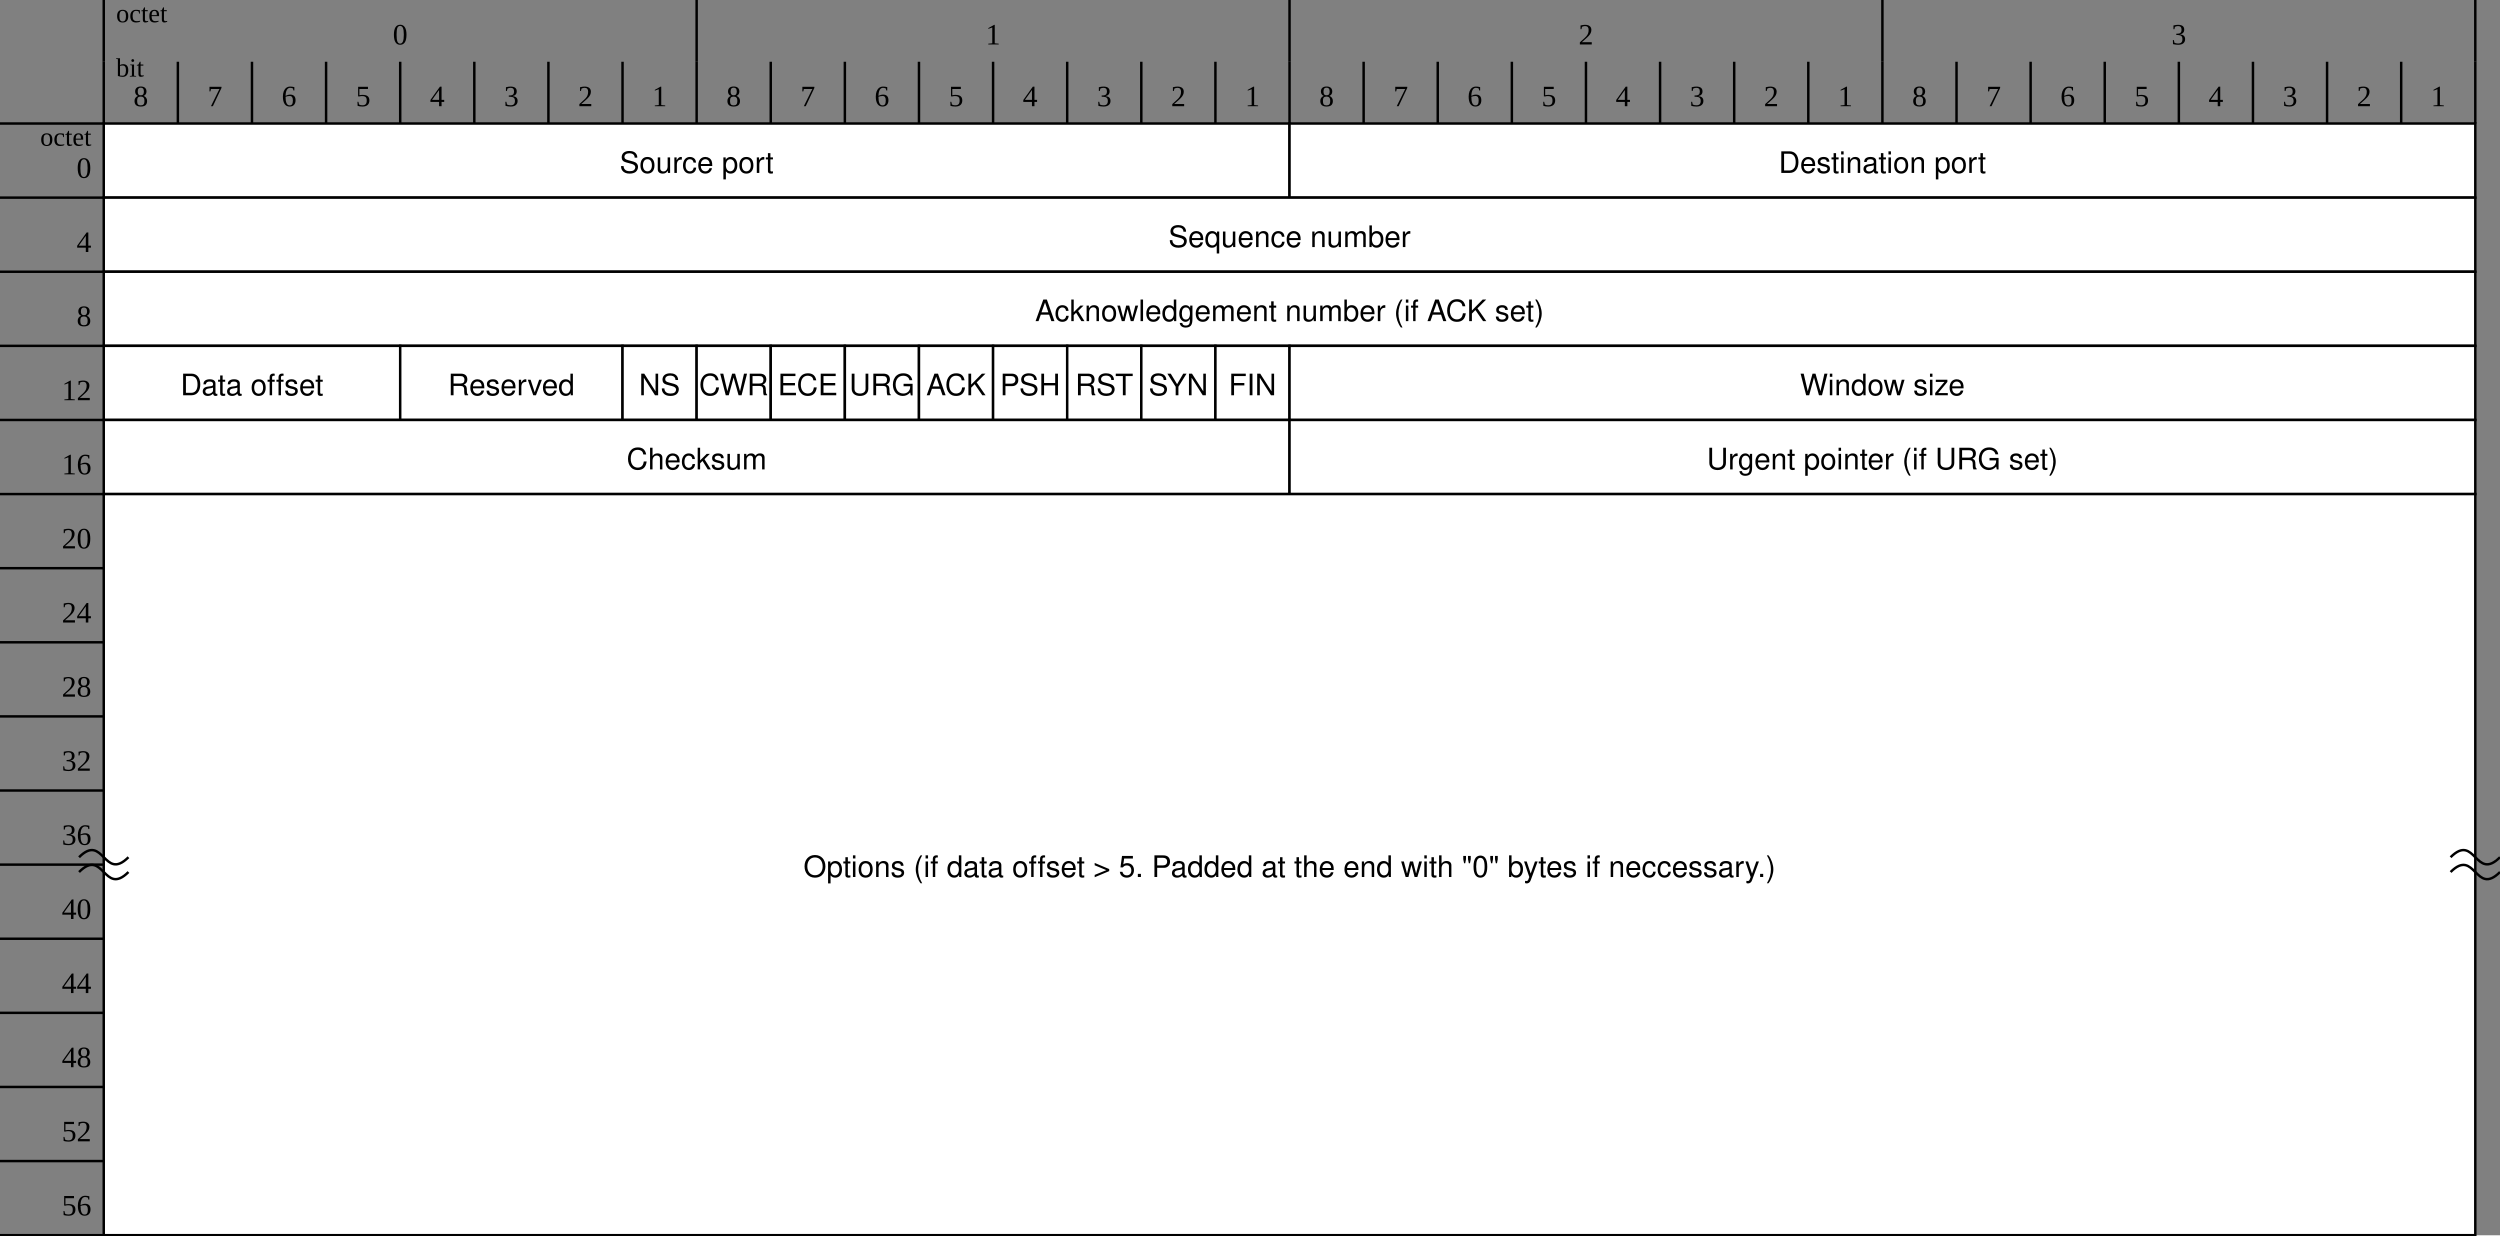
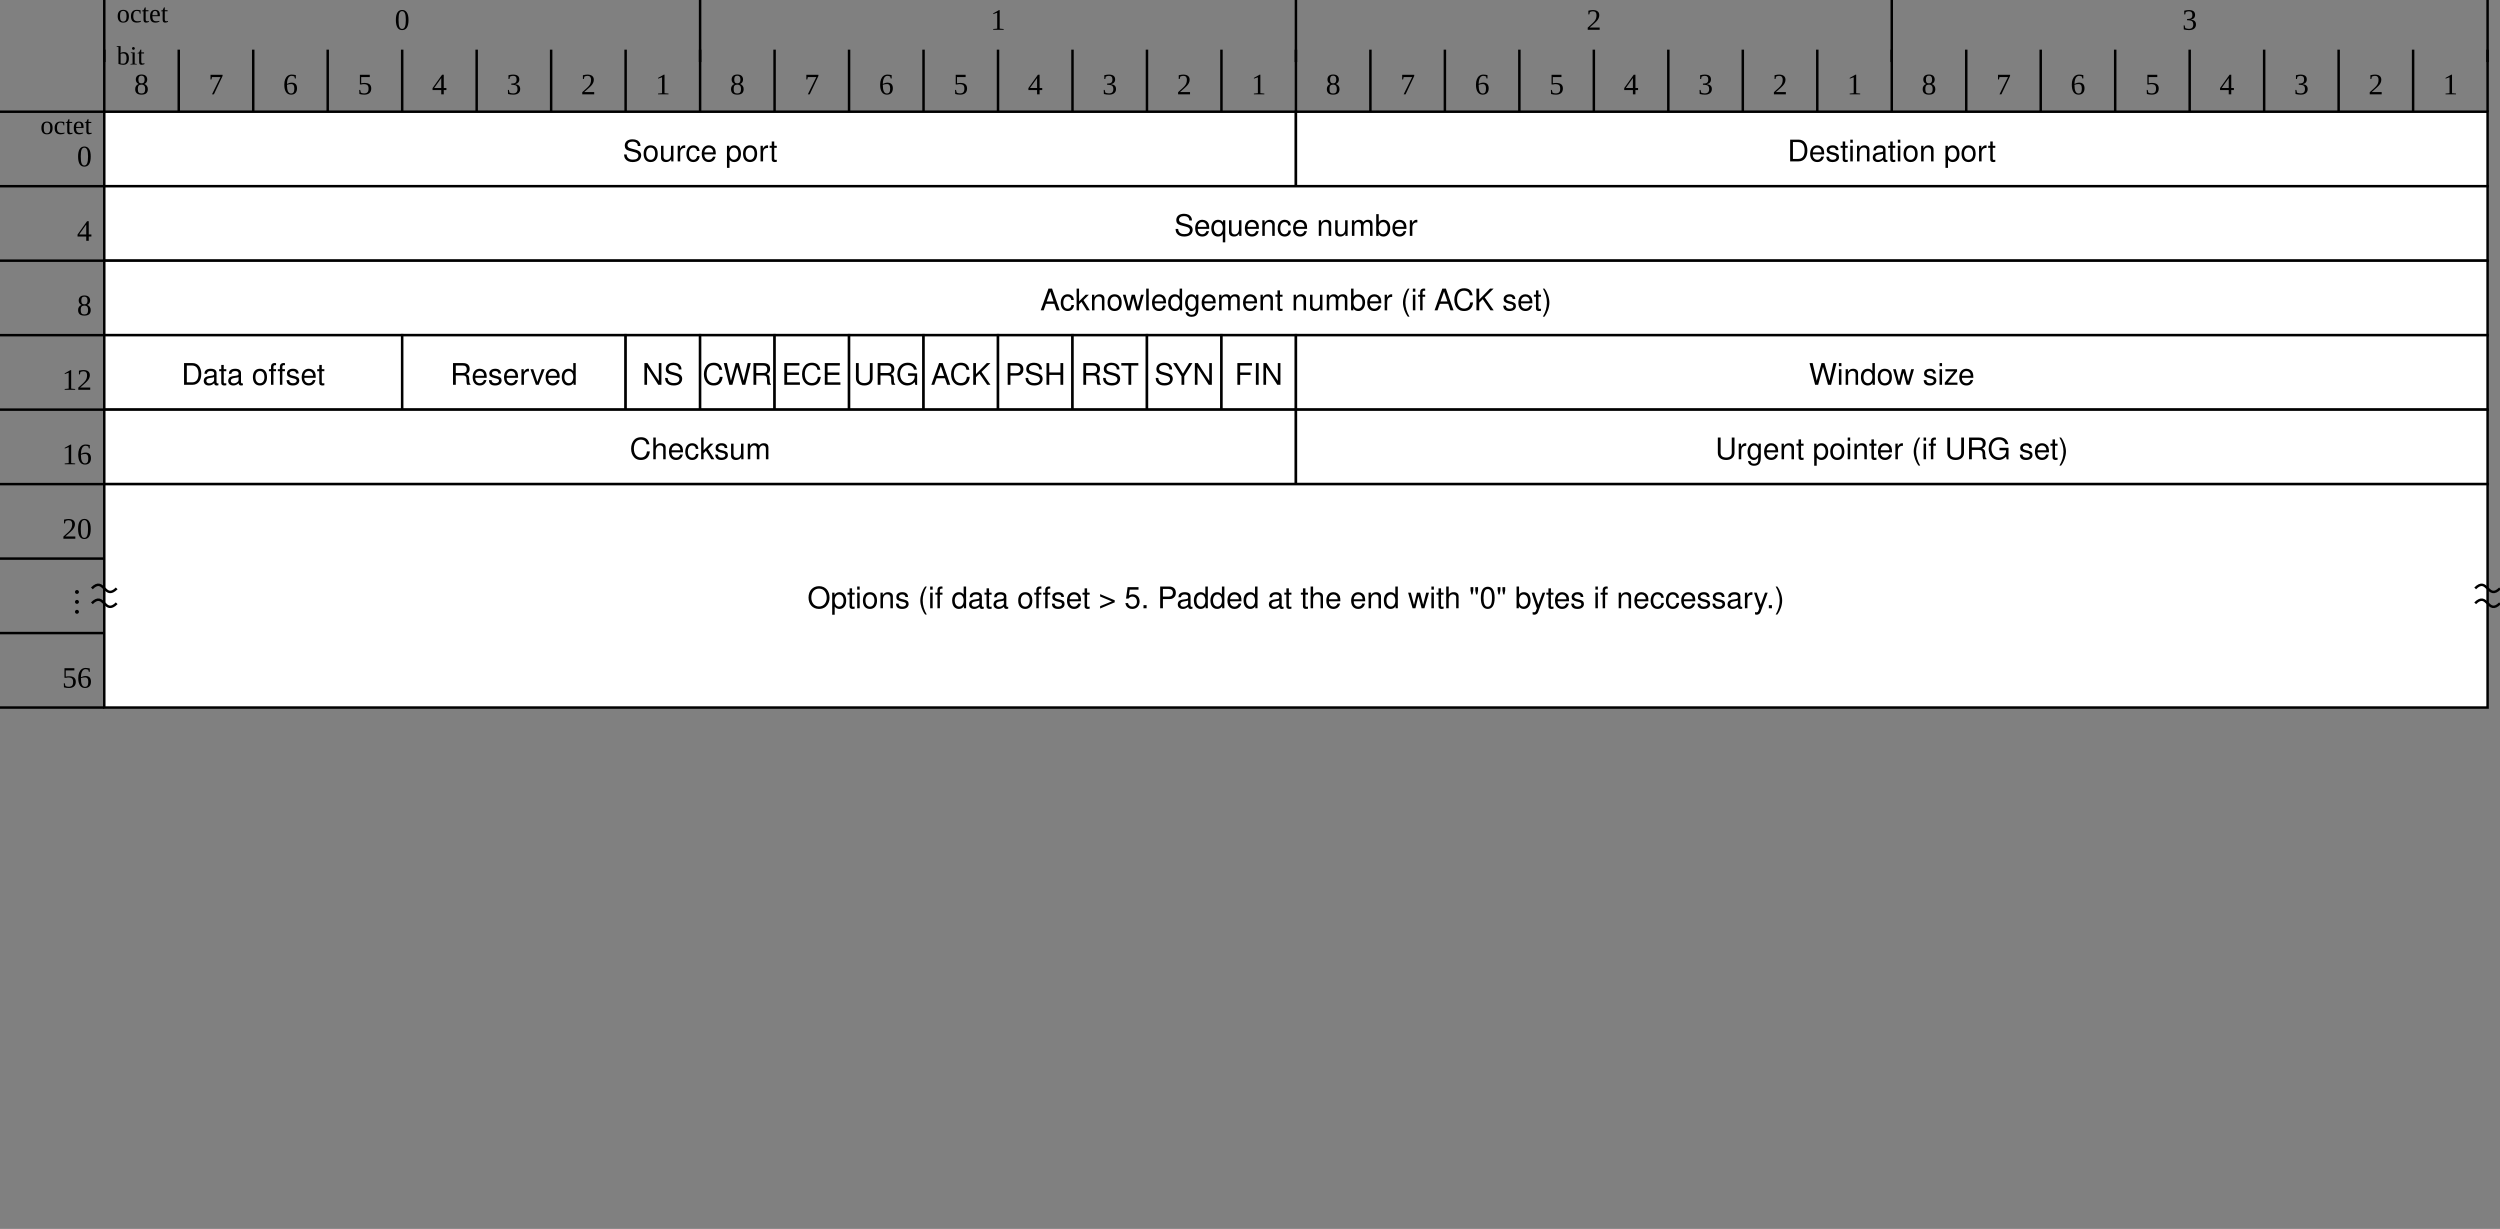
- <svg xmlns="http://www.w3.org/2000/svg" width="1012" height="500">
+ <svg xmlns="http://www.w3.org/2000/svg" width="1007" height="495">
  <style type="text/css">

text.x-bit{fill:black;font-size:9pt;text-anchor: middle;}text.x-bit-title{fill:black;font-size:8pt;text-anchor: start;}line.x-bit{stroke:black;}
text.x-octet{fill:black;font-size:9pt;text-anchor: middle;}text.x-octet-title{fill:black;font-size:8pt;text-anchor: start;}line.x-octet{stroke:black;}
text.y-bit{fill:black;font-size:9pt;text-anchor: end;}text.y-bit-title{fill:black;font-size:8pt;text-anchor: end;}line.y-bit{stroke:black;}
text.y-octet{fill:black;font-size:9pt;text-anchor: end;}text.y-octet-title{fill:black;font-size:8pt;text-anchor: end;}line.y-octet{stroke:black;}
polygon.placement{fill:white;stroke:black;}text.placement{fill:black;font-family:Helvetica;font-size:9pt;text-anchor:middle;}
path.breakmark{fill:none;stroke:black;}


</style>
-   <rect x="0" y="0" width="1012" height="500" id="background" fill="gray" stroke="none" />
+   <rect x="0" y="0" width="1007" height="495" id="background" fill="gray" stroke="none" />
  <line x1="42" y1="0" x2="42" y2="25" class="x-octet" />
-   <text x="162" y="18" class="x-octet">0</text>
+   <text x="162" y="12" class="x-octet">0</text>
  <line x1="282" y1="0" x2="282" y2="25" class="x-octet" />
-   <text x="402" y="18" class="x-octet">1</text>
+   <text x="402" y="12" class="x-octet">1</text>
  <line x1="522" y1="0" x2="522" y2="25" class="x-octet" />
-   <text x="642" y="18" class="x-octet">2</text>
+   <text x="642" y="12" class="x-octet">2</text>
  <line x1="762" y1="0" x2="762" y2="25" class="x-octet" />
-   <text x="882" y="18" class="x-octet">3</text>
+   <text x="882" y="12" class="x-octet">3</text>
  <line x1="1002" y1="0" x2="1002" y2="25" class="x-octet" />
  <text x="47" y="9" class="x-octet-title">octet</text>
-   <line x1="42" y1="25" x2="42" y2="50" class="x-bit" />
-   <text x="57" y="43" class="x-bit">8</text>
-   <line x1="72" y1="25" x2="72" y2="50" class="x-bit" />
-   <text x="87" y="43" class="x-bit">7</text>
-   <line x1="102" y1="25" x2="102" y2="50" class="x-bit" />
-   <text x="117" y="43" class="x-bit">6</text>
-   <line x1="132" y1="25" x2="132" y2="50" class="x-bit" />
-   <text x="147" y="43" class="x-bit">5</text>
-   <line x1="162" y1="25" x2="162" y2="50" class="x-bit" />
-   <text x="177" y="43" class="x-bit">4</text>
-   <line x1="192" y1="25" x2="192" y2="50" class="x-bit" />
-   <text x="207" y="43" class="x-bit">3</text>
-   <line x1="222" y1="25" x2="222" y2="50" class="x-bit" />
-   <text x="237" y="43" class="x-bit">2</text>
-   <line x1="252" y1="25" x2="252" y2="50" class="x-bit" />
-   <text x="267" y="43" class="x-bit">1</text>
-   <line x1="282" y1="25" x2="282" y2="50" class="x-bit" />
-   <text x="297" y="43" class="x-bit">8</text>
-   <line x1="312" y1="25" x2="312" y2="50" class="x-bit" />
-   <text x="327" y="43" class="x-bit">7</text>
-   <line x1="342" y1="25" x2="342" y2="50" class="x-bit" />
-   <text x="357" y="43" class="x-bit">6</text>
-   <line x1="372" y1="25" x2="372" y2="50" class="x-bit" />
-   <text x="387" y="43" class="x-bit">5</text>
-   <line x1="402" y1="25" x2="402" y2="50" class="x-bit" />
-   <text x="417" y="43" class="x-bit">4</text>
-   <line x1="432" y1="25" x2="432" y2="50" class="x-bit" />
-   <text x="447" y="43" class="x-bit">3</text>
-   <line x1="462" y1="25" x2="462" y2="50" class="x-bit" />
-   <text x="477" y="43" class="x-bit">2</text>
-   <line x1="492" y1="25" x2="492" y2="50" class="x-bit" />
-   <text x="507" y="43" class="x-bit">1</text>
-   <line x1="522" y1="25" x2="522" y2="50" class="x-bit" />
-   <text x="537" y="43" class="x-bit">8</text>
-   <line x1="552" y1="25" x2="552" y2="50" class="x-bit" />
-   <text x="567" y="43" class="x-bit">7</text>
-   <line x1="582" y1="25" x2="582" y2="50" class="x-bit" />
-   <text x="597" y="43" class="x-bit">6</text>
-   <line x1="612" y1="25" x2="612" y2="50" class="x-bit" />
-   <text x="627" y="43" class="x-bit">5</text>
-   <line x1="642" y1="25" x2="642" y2="50" class="x-bit" />
-   <text x="657" y="43" class="x-bit">4</text>
-   <line x1="672" y1="25" x2="672" y2="50" class="x-bit" />
-   <text x="687" y="43" class="x-bit">3</text>
-   <line x1="702" y1="25" x2="702" y2="50" class="x-bit" />
-   <text x="717" y="43" class="x-bit">2</text>
-   <line x1="732" y1="25" x2="732" y2="50" class="x-bit" />
-   <text x="747" y="43" class="x-bit">1</text>
-   <line x1="762" y1="25" x2="762" y2="50" class="x-bit" />
-   <text x="777" y="43" class="x-bit">8</text>
-   <line x1="792" y1="25" x2="792" y2="50" class="x-bit" />
-   <text x="807" y="43" class="x-bit">7</text>
-   <line x1="822" y1="25" x2="822" y2="50" class="x-bit" />
-   <text x="837" y="43" class="x-bit">6</text>
-   <line x1="852" y1="25" x2="852" y2="50" class="x-bit" />
-   <text x="867" y="43" class="x-bit">5</text>
-   <line x1="882" y1="25" x2="882" y2="50" class="x-bit" />
-   <text x="897" y="43" class="x-bit">4</text>
-   <line x1="912" y1="25" x2="912" y2="50" class="x-bit" />
-   <text x="927" y="43" class="x-bit">3</text>
-   <line x1="942" y1="25" x2="942" y2="50" class="x-bit" />
-   <text x="957" y="43" class="x-bit">2</text>
-   <line x1="972" y1="25" x2="972" y2="50" class="x-bit" />
-   <text x="987" y="43" class="x-bit">1</text>
-   <line x1="1002" y1="25" x2="1002" y2="50" class="x-bit" />
-   <text x="47" y="31" class="x-bit-title">bit</text>
-   <text x="37" y="59" class="y-octet-title">octet</text>
-   <line x1="0" y1="50" x2="42" y2="50" class="y-bit" />
-   <text x="37" y="72" class="y-octet">0</text>
-   <line x1="0" y1="80" x2="42" y2="80" class="y-bit" />
-   <text x="37" y="102" class="y-octet">4</text>
-   <line x1="0" y1="110" x2="42" y2="110" class="y-bit" />
-   <text x="37" y="132" class="y-octet">8</text>
-   <line x1="0" y1="140" x2="42" y2="140" class="y-bit" />
-   <text x="37" y="162" class="y-octet">12</text>
-   <line x1="0" y1="170" x2="42" y2="170" class="y-bit" />
-   <text x="37" y="192" class="y-octet">16</text>
-   <line x1="0" y1="200" x2="42" y2="200" class="y-bit" />
-   <text x="37" y="222" class="y-octet">20</text>
-   <line x1="0" y1="230" x2="42" y2="230" class="y-bit" />
-   <text x="37" y="252" class="y-octet">24</text>
-   <line x1="0" y1="260" x2="42" y2="260" class="y-bit" />
-   <text x="37" y="282" class="y-octet">28</text>
-   <line x1="0" y1="290" x2="42" y2="290" class="y-bit" />
-   <text x="37" y="312" class="y-octet">32</text>
-   <line x1="0" y1="320" x2="42" y2="320" class="y-bit" />
-   <text x="37" y="342" class="y-octet">36</text>
-   <line x1="0" y1="350" x2="42" y2="350" class="y-bit" />
-   <text x="37" y="372" class="y-octet">40</text>
-   <line x1="0" y1="380" x2="42" y2="380" class="y-bit" />
-   <text x="37" y="402" class="y-octet">44</text>
-   <line x1="0" y1="410" x2="42" y2="410" class="y-bit" />
-   <text x="37" y="432" class="y-octet">48</text>
-   <line x1="0" y1="440" x2="42" y2="440" class="y-bit" />
-   <text x="37" y="462" class="y-octet">52</text>
-   <line x1="0" y1="470" x2="42" y2="470" class="y-bit" />
-   <text x="37" y="492" class="y-octet">56</text>
-   <line x1="0" y1="500" x2="42" y2="500" class="y-bit" />
-   <polygon points="42,50 522,50 522,80 42,80 42,50" class="placement" />
-   <text x="282" y="70" class="placement">Source port</text>
-   <polygon points="522,50 1002,50 1002,80 522,80 522,50" class="placement" />
-   <text x="762" y="70" class="placement">Destination port</text>
-   <polygon points="42,80 1002,80 1002,110 42,110 42,80" class="placement" />
-   <text x="522" y="100" class="placement">Sequence number</text>
-   <polygon points="42,110 1002,110 1002,140 42,140 42,110" class="placement" />
-   <text x="522" y="130" class="placement">Acknowledgement number (if ACK set)</text>
-   <polygon points="42,140 162,140 162,170 42,170 42,140" class="placement" />
-   <text x="102" y="160" class="placement">Data offset</text>
-   <polygon points="162,140 252,140 252,170 162,170 162,140" class="placement" />
-   <text x="207" y="160" class="placement">Reserved</text>
-   <polygon points="252,140 282,140 282,170 252,170 252,140" class="placement" />
-   <text x="267" y="160" class="placement">NS</text>
-   <polygon points="282,140 312,140 312,170 282,170 282,140" class="placement" />
-   <text x="297" y="160" class="placement">CWR</text>
-   <polygon points="312,140 342,140 342,170 312,170 312,140" class="placement" />
-   <text x="327" y="160" class="placement">ECE</text>
-   <polygon points="342,140 372,140 372,170 342,170 342,140" class="placement" />
-   <text x="357" y="160" class="placement">URG</text>
-   <polygon points="372,140 402,140 402,170 372,170 372,140" class="placement" />
-   <text x="387" y="160" class="placement">ACK</text>
-   <polygon points="402,140 432,140 432,170 402,170 402,140" class="placement" />
-   <text x="417" y="160" class="placement">PSH</text>
-   <polygon points="432,140 462,140 462,170 432,170 432,140" class="placement" />
-   <text x="447" y="160" class="placement">RST</text>
-   <polygon points="462,140 492,140 492,170 462,170 462,140" class="placement" />
-   <text x="477" y="160" class="placement">SYN</text>
-   <polygon points="492,140 522,140 522,170 492,170 492,140" class="placement" />
-   <text x="507" y="160" class="placement">FIN</text>
-   <polygon points="522,140 1002,140 1002,170 522,170 522,140" class="placement" />
-   <text x="762" y="160" class="placement">Window size</text>
-   <polygon points="42,170 522,170 522,200 42,200 42,170" class="placement" />
-   <text x="282" y="190" class="placement">Checksum</text>
-   <polygon points="522,170 1002,170 1002,200 522,200 522,170" class="placement" />
-   <text x="762" y="190" class="placement">Urgent pointer (if URG set)</text>
-   <polygon points="42,200 1002,200 1002,500 42,500 42,230 42,230 42,200" class="placement" />
-   <path d="M32,347 C42,337 42,357 52,347" class="breakmark" />
-   <path d="M32,353 C42,343 42,363 52,353" class="breakmark" />
-   <path d="M992,347 C1002,337 1002,357 1012,347" class="breakmark" />
-   <path d="M992,353 C1002,343 1002,363 1012,353" class="breakmark" />
-   <text x="522" y="355" class="placement">Options (if data offset &gt; 5. Padded at the end with "0" bytes if neccessary.)</text>
+   <line x1="42" y1="20" x2="42" y2="45" class="x-bit" />
+   <text x="57" y="38" class="x-bit">8</text>
+   <line x1="72" y1="20" x2="72" y2="45" class="x-bit" />
+   <text x="87" y="38" class="x-bit">7</text>
+   <line x1="102" y1="20" x2="102" y2="45" class="x-bit" />
+   <text x="117" y="38" class="x-bit">6</text>
+   <line x1="132" y1="20" x2="132" y2="45" class="x-bit" />
+   <text x="147" y="38" class="x-bit">5</text>
+   <line x1="162" y1="20" x2="162" y2="45" class="x-bit" />
+   <text x="177" y="38" class="x-bit">4</text>
+   <line x1="192" y1="20" x2="192" y2="45" class="x-bit" />
+   <text x="207" y="38" class="x-bit">3</text>
+   <line x1="222" y1="20" x2="222" y2="45" class="x-bit" />
+   <text x="237" y="38" class="x-bit">2</text>
+   <line x1="252" y1="20" x2="252" y2="45" class="x-bit" />
+   <text x="267" y="38" class="x-bit">1</text>
+   <line x1="282" y1="20" x2="282" y2="45" class="x-bit" />
+   <text x="297" y="38" class="x-bit">8</text>
+   <line x1="312" y1="20" x2="312" y2="45" class="x-bit" />
+   <text x="327" y="38" class="x-bit">7</text>
+   <line x1="342" y1="20" x2="342" y2="45" class="x-bit" />
+   <text x="357" y="38" class="x-bit">6</text>
+   <line x1="372" y1="20" x2="372" y2="45" class="x-bit" />
+   <text x="387" y="38" class="x-bit">5</text>
+   <line x1="402" y1="20" x2="402" y2="45" class="x-bit" />
+   <text x="417" y="38" class="x-bit">4</text>
+   <line x1="432" y1="20" x2="432" y2="45" class="x-bit" />
+   <text x="447" y="38" class="x-bit">3</text>
+   <line x1="462" y1="20" x2="462" y2="45" class="x-bit" />
+   <text x="477" y="38" class="x-bit">2</text>
+   <line x1="492" y1="20" x2="492" y2="45" class="x-bit" />
+   <text x="507" y="38" class="x-bit">1</text>
+   <line x1="522" y1="20" x2="522" y2="45" class="x-bit" />
+   <text x="537" y="38" class="x-bit">8</text>
+   <line x1="552" y1="20" x2="552" y2="45" class="x-bit" />
+   <text x="567" y="38" class="x-bit">7</text>
+   <line x1="582" y1="20" x2="582" y2="45" class="x-bit" />
+   <text x="597" y="38" class="x-bit">6</text>
+   <line x1="612" y1="20" x2="612" y2="45" class="x-bit" />
+   <text x="627" y="38" class="x-bit">5</text>
+   <line x1="642" y1="20" x2="642" y2="45" class="x-bit" />
+   <text x="657" y="38" class="x-bit">4</text>
+   <line x1="672" y1="20" x2="672" y2="45" class="x-bit" />
+   <text x="687" y="38" class="x-bit">3</text>
+   <line x1="702" y1="20" x2="702" y2="45" class="x-bit" />
+   <text x="717" y="38" class="x-bit">2</text>
+   <line x1="732" y1="20" x2="732" y2="45" class="x-bit" />
+   <text x="747" y="38" class="x-bit">1</text>
+   <line x1="762" y1="20" x2="762" y2="45" class="x-bit" />
+   <text x="777" y="38" class="x-bit">8</text>
+   <line x1="792" y1="20" x2="792" y2="45" class="x-bit" />
+   <text x="807" y="38" class="x-bit">7</text>
+   <line x1="822" y1="20" x2="822" y2="45" class="x-bit" />
+   <text x="837" y="38" class="x-bit">6</text>
+   <line x1="852" y1="20" x2="852" y2="45" class="x-bit" />
+   <text x="867" y="38" class="x-bit">5</text>
+   <line x1="882" y1="20" x2="882" y2="45" class="x-bit" />
+   <text x="897" y="38" class="x-bit">4</text>
+   <line x1="912" y1="20" x2="912" y2="45" class="x-bit" />
+   <text x="927" y="38" class="x-bit">3</text>
+   <line x1="942" y1="20" x2="942" y2="45" class="x-bit" />
+   <text x="957" y="38" class="x-bit">2</text>
+   <line x1="972" y1="20" x2="972" y2="45" class="x-bit" />
+   <text x="987" y="38" class="x-bit">1</text>
+   <line x1="1002" y1="20" x2="1002" y2="45" class="x-bit" />
+   <text x="47" y="26" class="x-bit-title">bit</text>
+   <text x="37" y="54" class="y-octet-title">octet</text>
+   <line x1="0" y1="45" x2="42" y2="45" class="y-bit" />
+   <text x="37" y="67" class="y-octet">0</text>
+   <line x1="0" y1="75" x2="42" y2="75" class="y-bit" />
+   <text x="37" y="97" class="y-octet">4</text>
+   <line x1="0" y1="105" x2="42" y2="105" class="y-bit" />
+   <text x="37" y="127" class="y-octet">8</text>
+   <line x1="0" y1="135" x2="42" y2="135" class="y-bit" />
+   <text x="37" y="157" class="y-octet">12</text>
+   <line x1="0" y1="165" x2="42" y2="165" class="y-bit" />
+   <text x="37" y="187" class="y-octet">16</text>
+   <line x1="0" y1="195" x2="42" y2="195" class="y-bit" />
+   <text x="37" y="217" class="y-octet">20</text>
+   <line x1="0" y1="225" x2="42" y2="225" class="y-bit" />
+   <text x="37" y="247" class="y-octet">︙</text>
+   <line x1="0" y1="255" x2="42" y2="255" class="y-bit" />
+   <text x="37" y="277" class="y-octet">56</text>
+   <line x1="0" y1="285" x2="42" y2="285" class="y-bit" />
+   <polygon points="42,45 522,45 522,75 42,75 42,45" class="placement" />
+   <text x="282" y="65" class="placement">Source port</text>
+   <polygon points="522,45 1002,45 1002,75 522,75 522,45" class="placement" />
+   <text x="762" y="65" class="placement">Destination port</text>
+   <polygon points="42,75 1002,75 1002,105 42,105 42,75" class="placement" />
+   <text x="522" y="95" class="placement">Sequence number</text>
+   <polygon points="42,105 1002,105 1002,135 42,135 42,105" class="placement" />
+   <text x="522" y="125" class="placement">Acknowledgement number (if ACK set)</text>
+   <polygon points="42,135 162,135 162,165 42,165 42,135" class="placement" />
+   <text x="102" y="155" class="placement">Data offset</text>
+   <polygon points="162,135 252,135 252,165 162,165 162,135" class="placement" />
+   <text x="207" y="155" class="placement">Reserved</text>
+   <polygon points="252,135 282,135 282,165 252,165 252,135" class="placement" />
+   <text x="267" y="155" class="placement">NS</text>
+   <polygon points="282,135 312,135 312,165 282,165 282,135" class="placement" />
+   <text x="297" y="155" class="placement">CWR</text>
+   <polygon points="312,135 342,135 342,165 312,165 312,135" class="placement" />
+   <text x="327" y="155" class="placement">ECE</text>
+   <polygon points="342,135 372,135 372,165 342,165 342,135" class="placement" />
+   <text x="357" y="155" class="placement">URG</text>
+   <polygon points="372,135 402,135 402,165 372,165 372,135" class="placement" />
+   <text x="387" y="155" class="placement">ACK</text>
+   <polygon points="402,135 432,135 432,165 402,165 402,135" class="placement" />
+   <text x="417" y="155" class="placement">PSH</text>
+   <polygon points="432,135 462,135 462,165 432,165 432,135" class="placement" />
+   <text x="447" y="155" class="placement">RST</text>
+   <polygon points="462,135 492,135 492,165 462,165 462,135" class="placement" />
+   <text x="477" y="155" class="placement">SYN</text>
+   <polygon points="492,135 522,135 522,165 492,165 492,135" class="placement" />
+   <text x="507" y="155" class="placement">FIN</text>
+   <polygon points="522,135 1002,135 1002,165 522,165 522,135" class="placement" />
+   <text x="762" y="155" class="placement">Window size</text>
+   <polygon points="42,165 522,165 522,195 42,195 42,165" class="placement" />
+   <text x="282" y="185" class="placement">Checksum</text>
+   <polygon points="522,165 1002,165 1002,195 522,195 522,165" class="placement" />
+   <text x="762" y="185" class="placement">Urgent pointer (if URG set)</text>
+   <polygon points="42,195 1002,195 1002,285 42,285 42,225 42,225 42,195" class="placement" />
+   <path d="M37,237 C42,232 42,242 47,237" class="breakmark" />
+   <path d="M37,243 C42,238 42,248 47,243" class="breakmark" />
+   <path d="M997,237 C1002,232 1002,242 1007,237" class="breakmark" />
+   <path d="M997,243 C1002,238 1002,248 1007,243" class="breakmark" />
+   <text x="522" y="245" class="placement">Options (if data offset &gt; 5. Padded at the end with "0" bytes if neccessary.)</text>
</svg>
